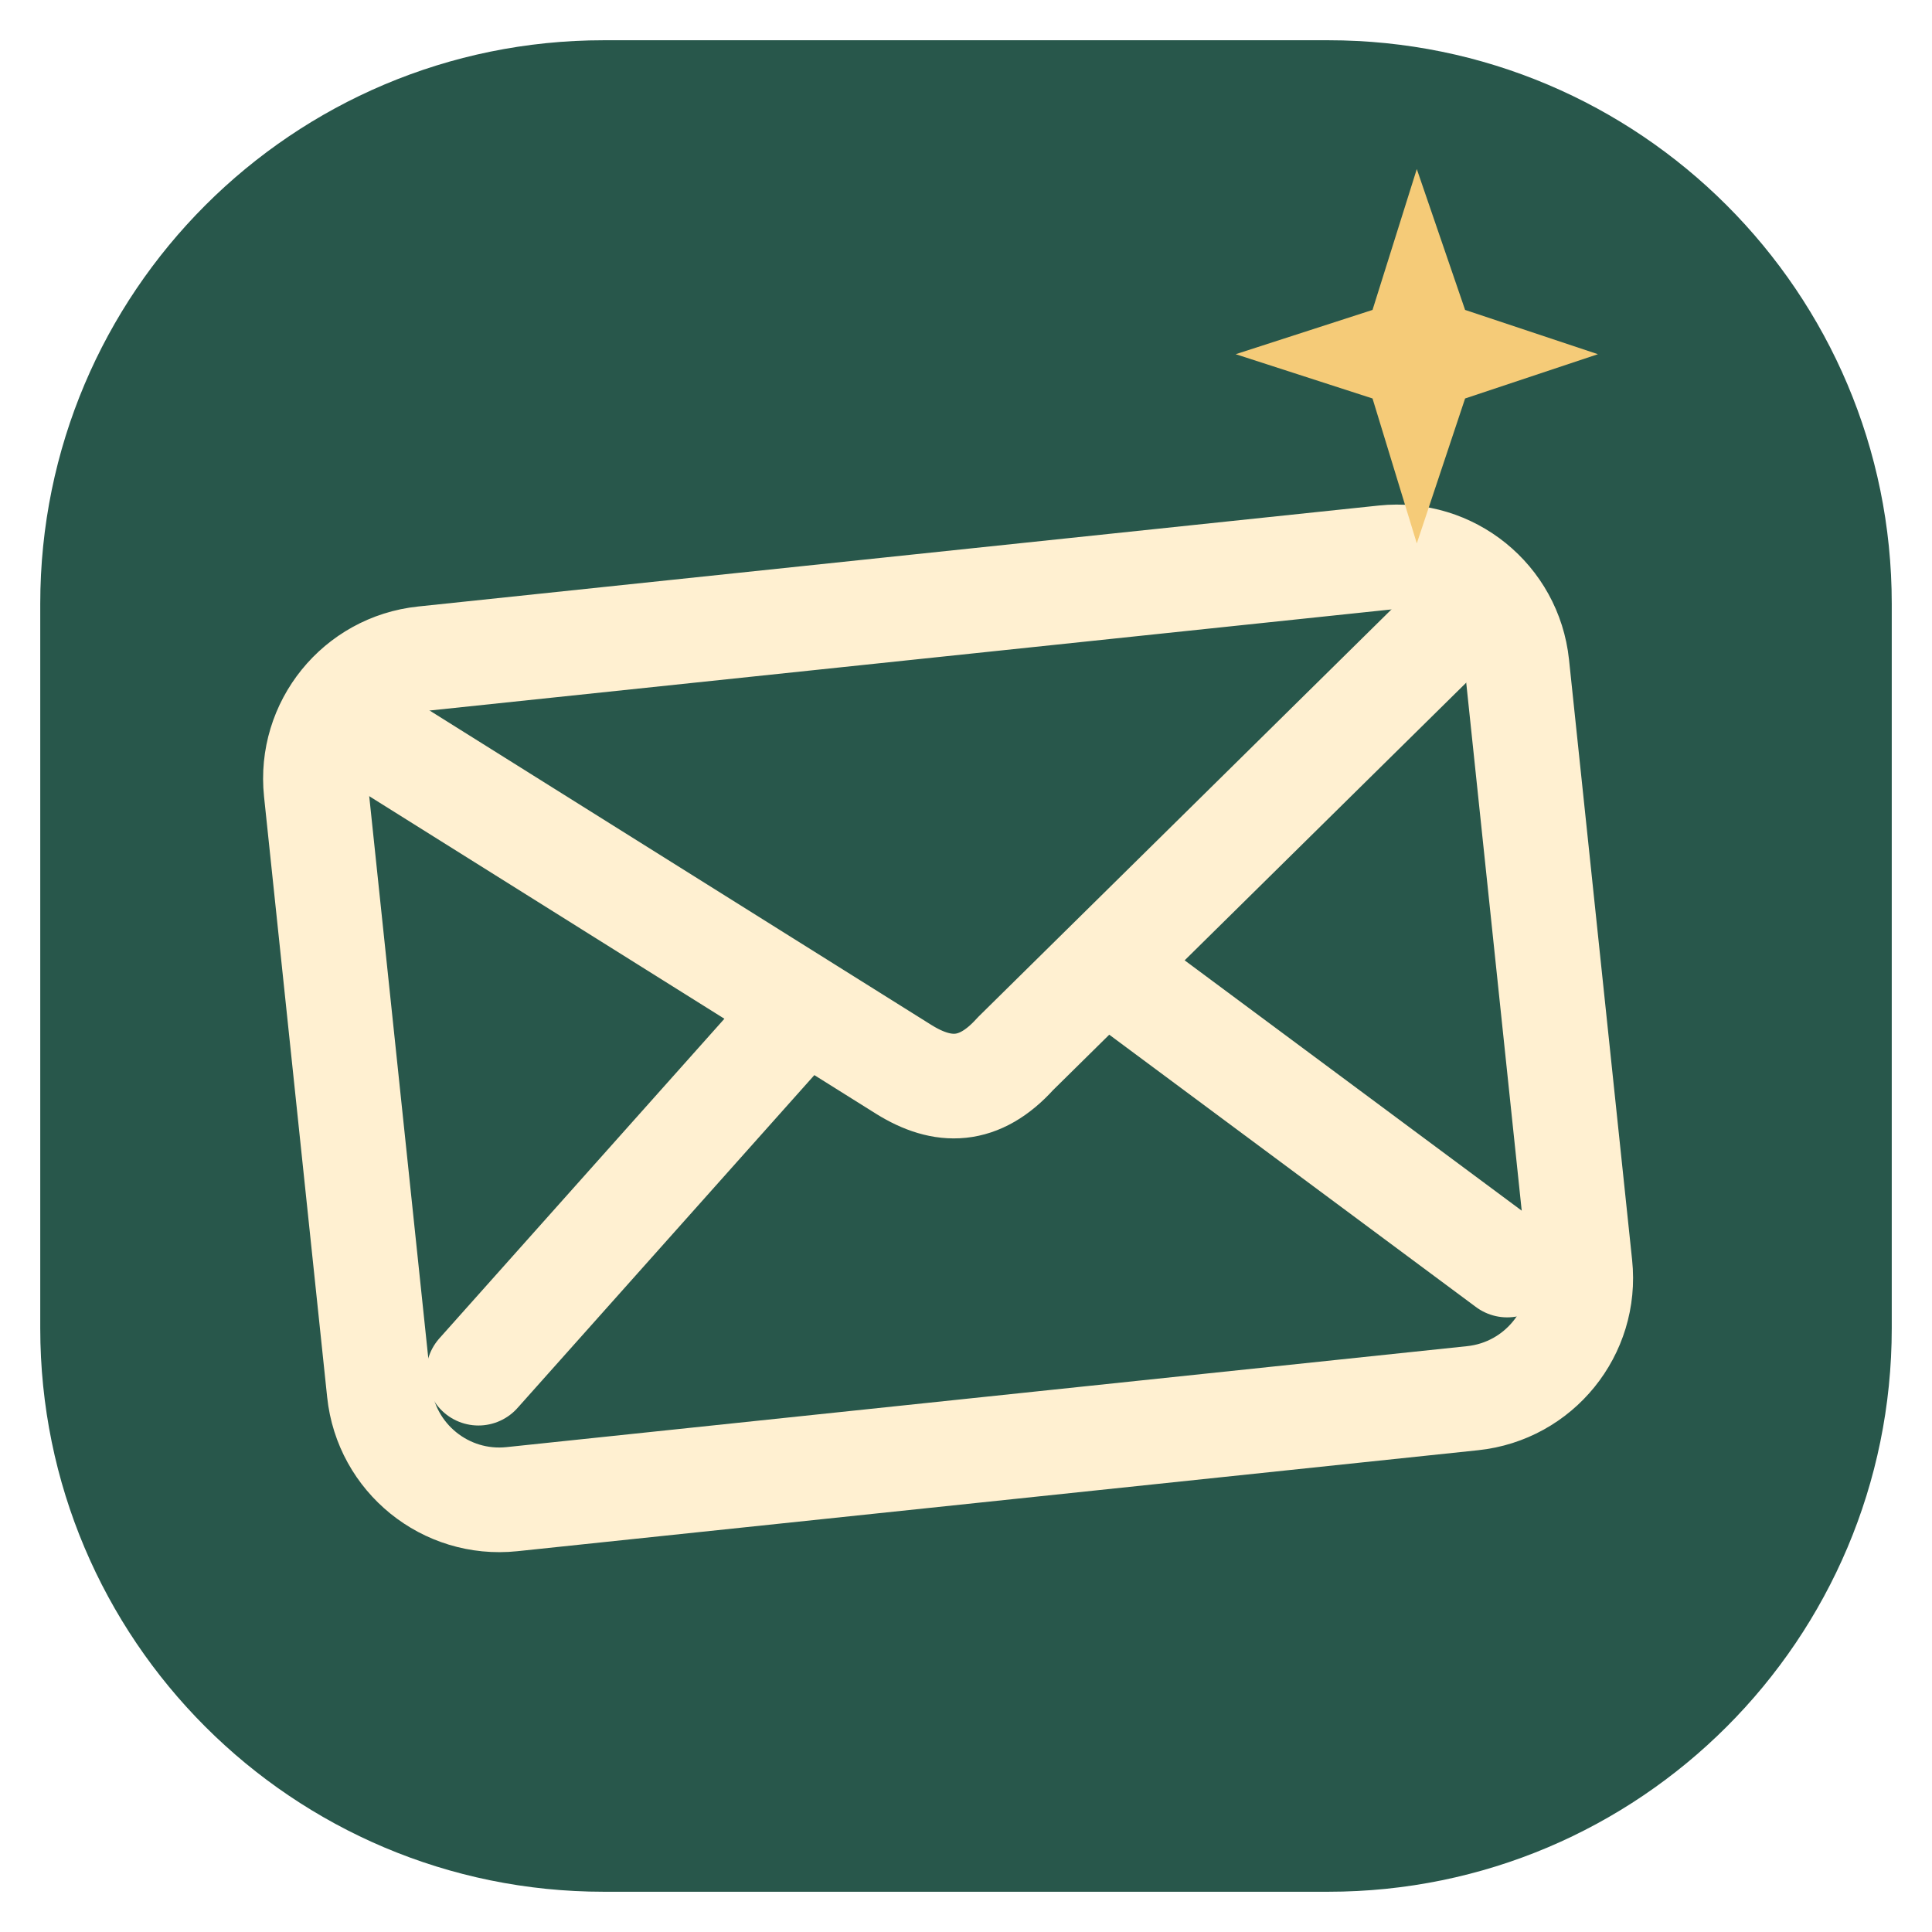
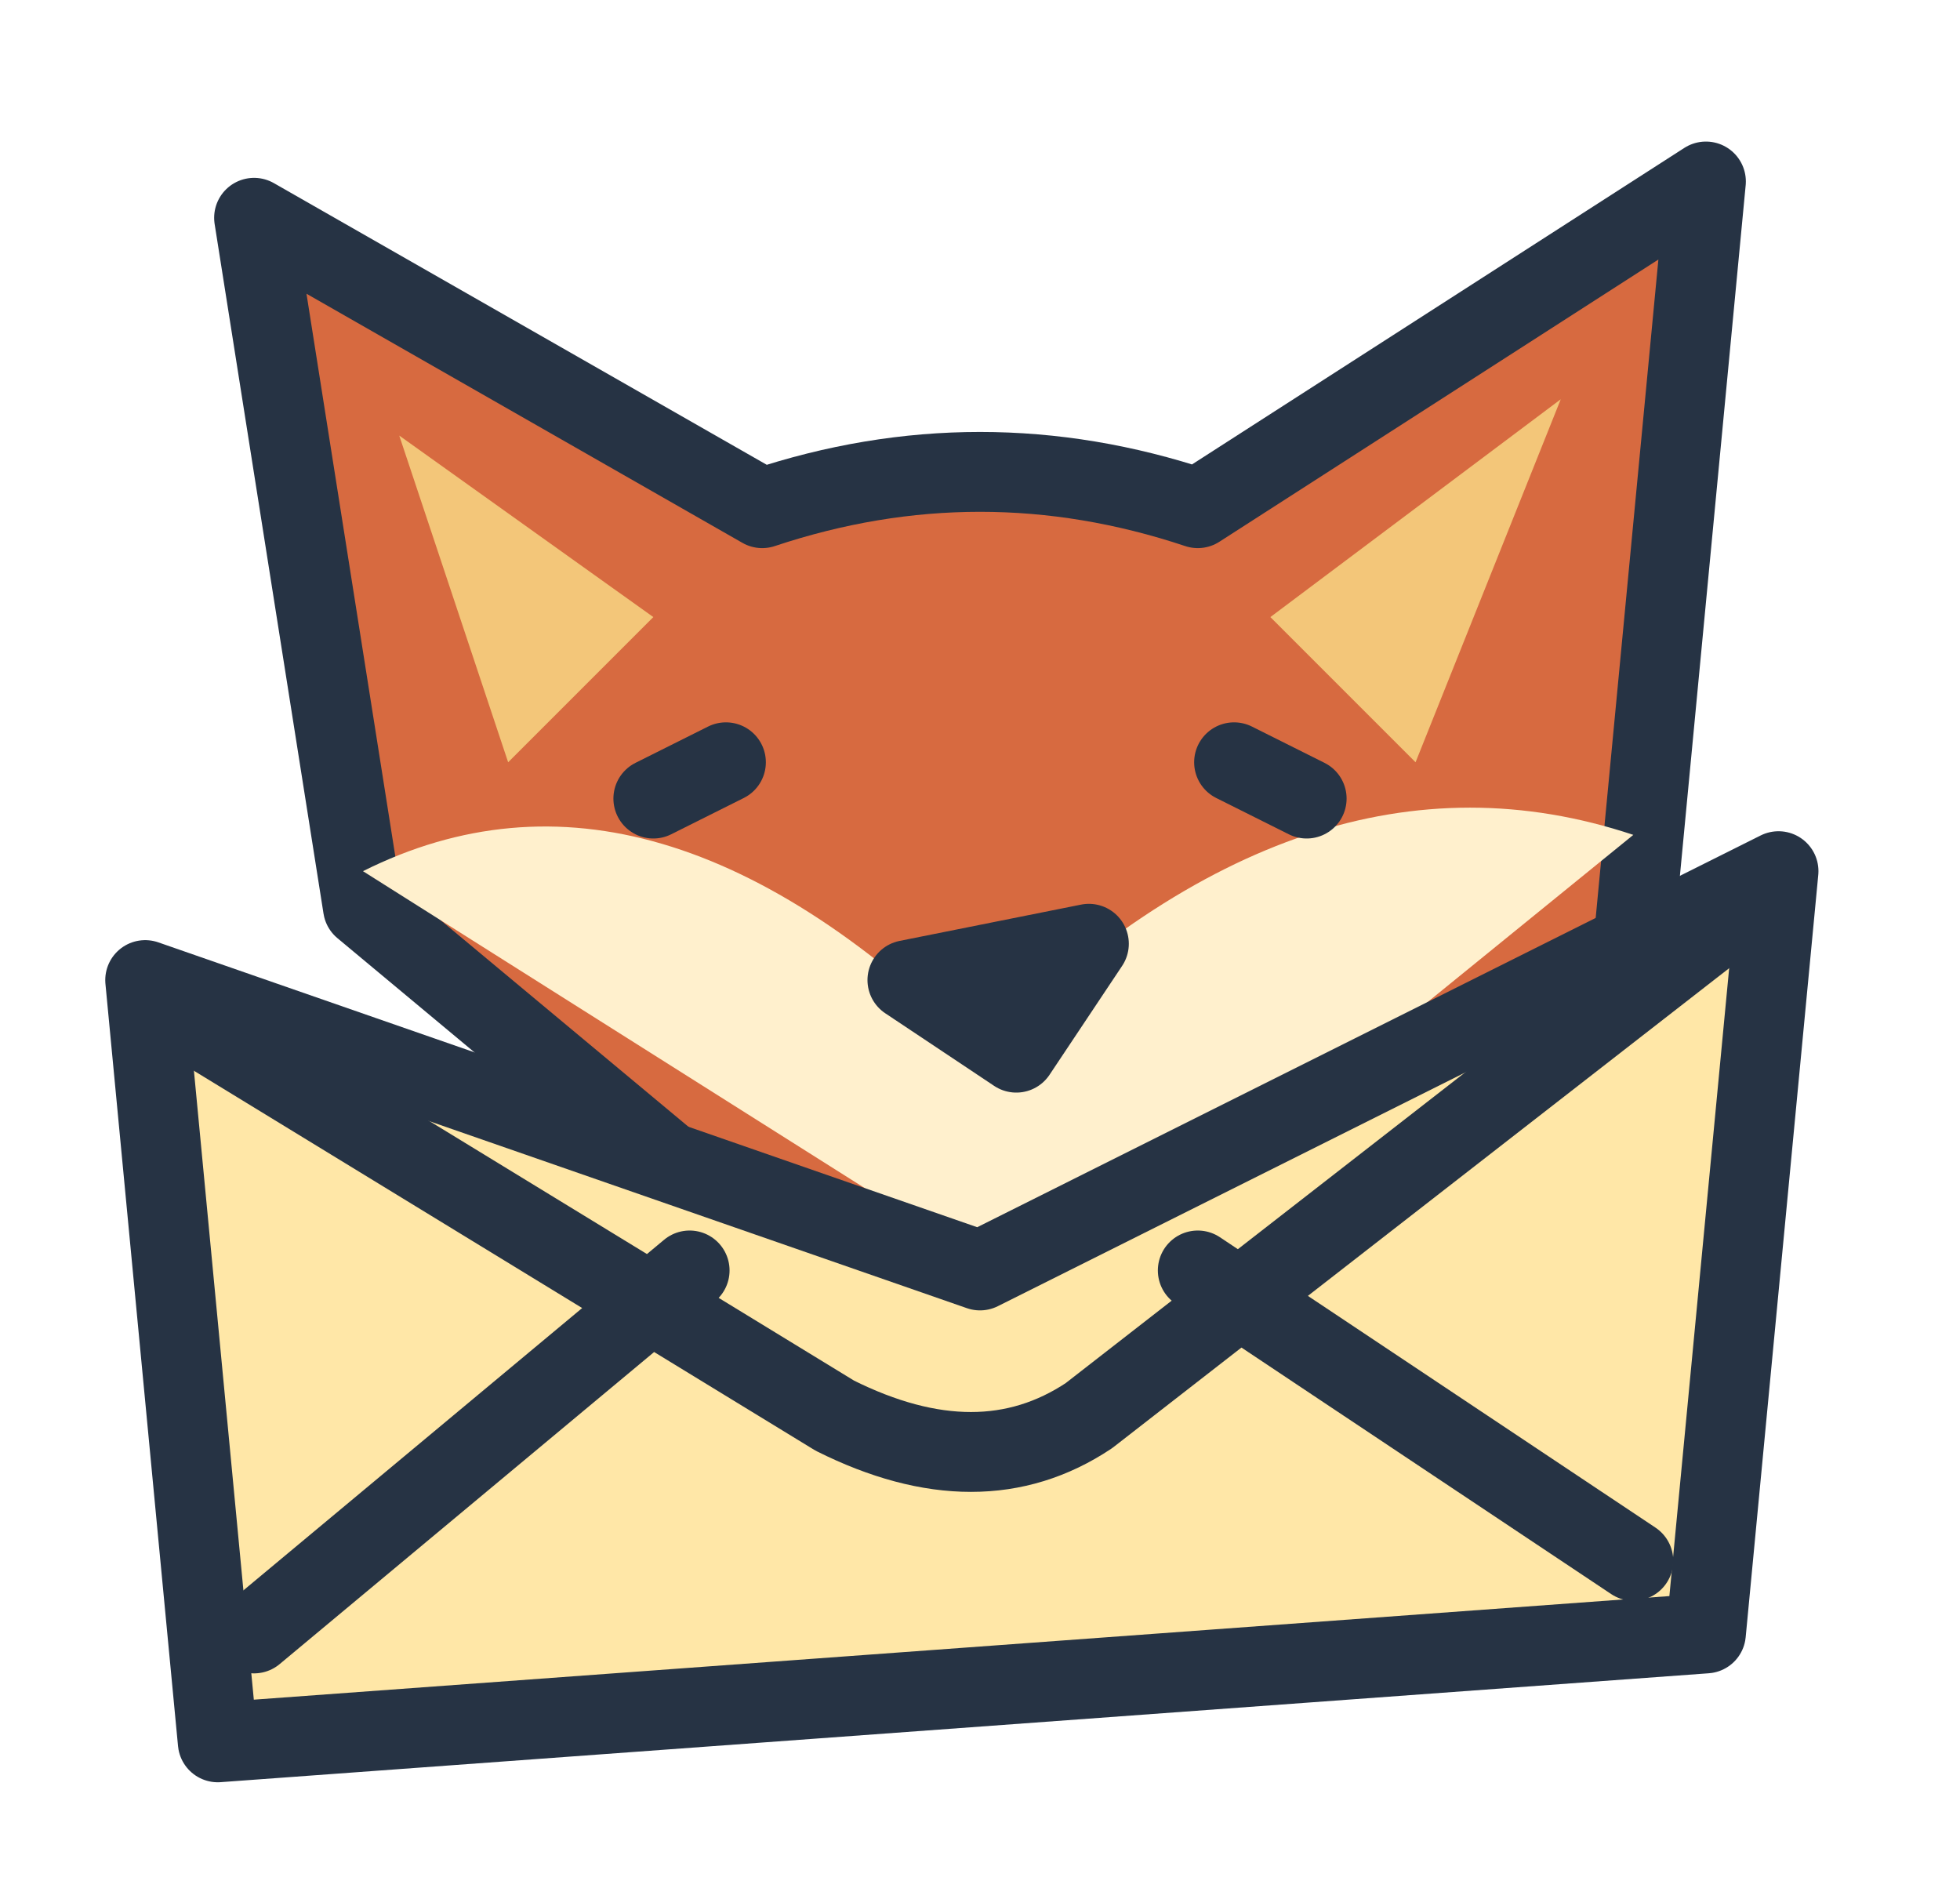
- <svg xmlns="http://www.w3.org/2000/svg" viewBox="0 0 48 48">
-   <rect x="1" y="1" width="46" height="46" rx="14" fill="#28574b" />
-   <g transform="rotate(-6 24 25)" stroke="#fff0d1" stroke-width="2.6" stroke-linejoin="round" stroke-linecap="round">
-     <rect x="8.5" y="15" width="30" height="21" rx="3" fill="none" />
-     <path d="m10.3 17 12 9.4c.9.7 1.8.8 2.8-.1L37 16.8m-26 16 8.8-8m16.9 8-8.7-8" fill="none" />
+ <svg xmlns="http://www.w3.org/2000/svg" viewBox="0 0 54 52">
+   <g stroke="#263344" stroke-width="2.2" stroke-linecap="round" stroke-linejoin="round">
+     <path d="m10 25-3-19 14 8q6-2 12 0L47 5l-2 21-17 14z" fill="#d76a40" />
+     <path d="m11 12 3 9 4-4m25-6-4 10-4-4" fill="#f3c679" stroke="none" />
+     <path d="M10 24q8-4 17 5 9-9 18-6L29 36z" fill="#fff0cd" stroke="none" />
+     <path d="m18 22 2-1m14 0 2 1m-11 5 3 2 2-3z" fill="#263344" />
+     <path d="m4 27 23 8 22-11-2 21-41 3z" fill="#ffe7a7" />
+     <path d="m5 28 18 11q4 2 7 0l18-14M7 45l12-10m14 0 12 8" fill="none" />
  </g>
-   <path d="m35.2 4.2 1.2 3.5 3.3 1.1-3.3 1.1-1.2 3.6-1.1-3.6-3.4-1.1 3.4-1.1Z" fill="#f5cb78" />
</svg>
